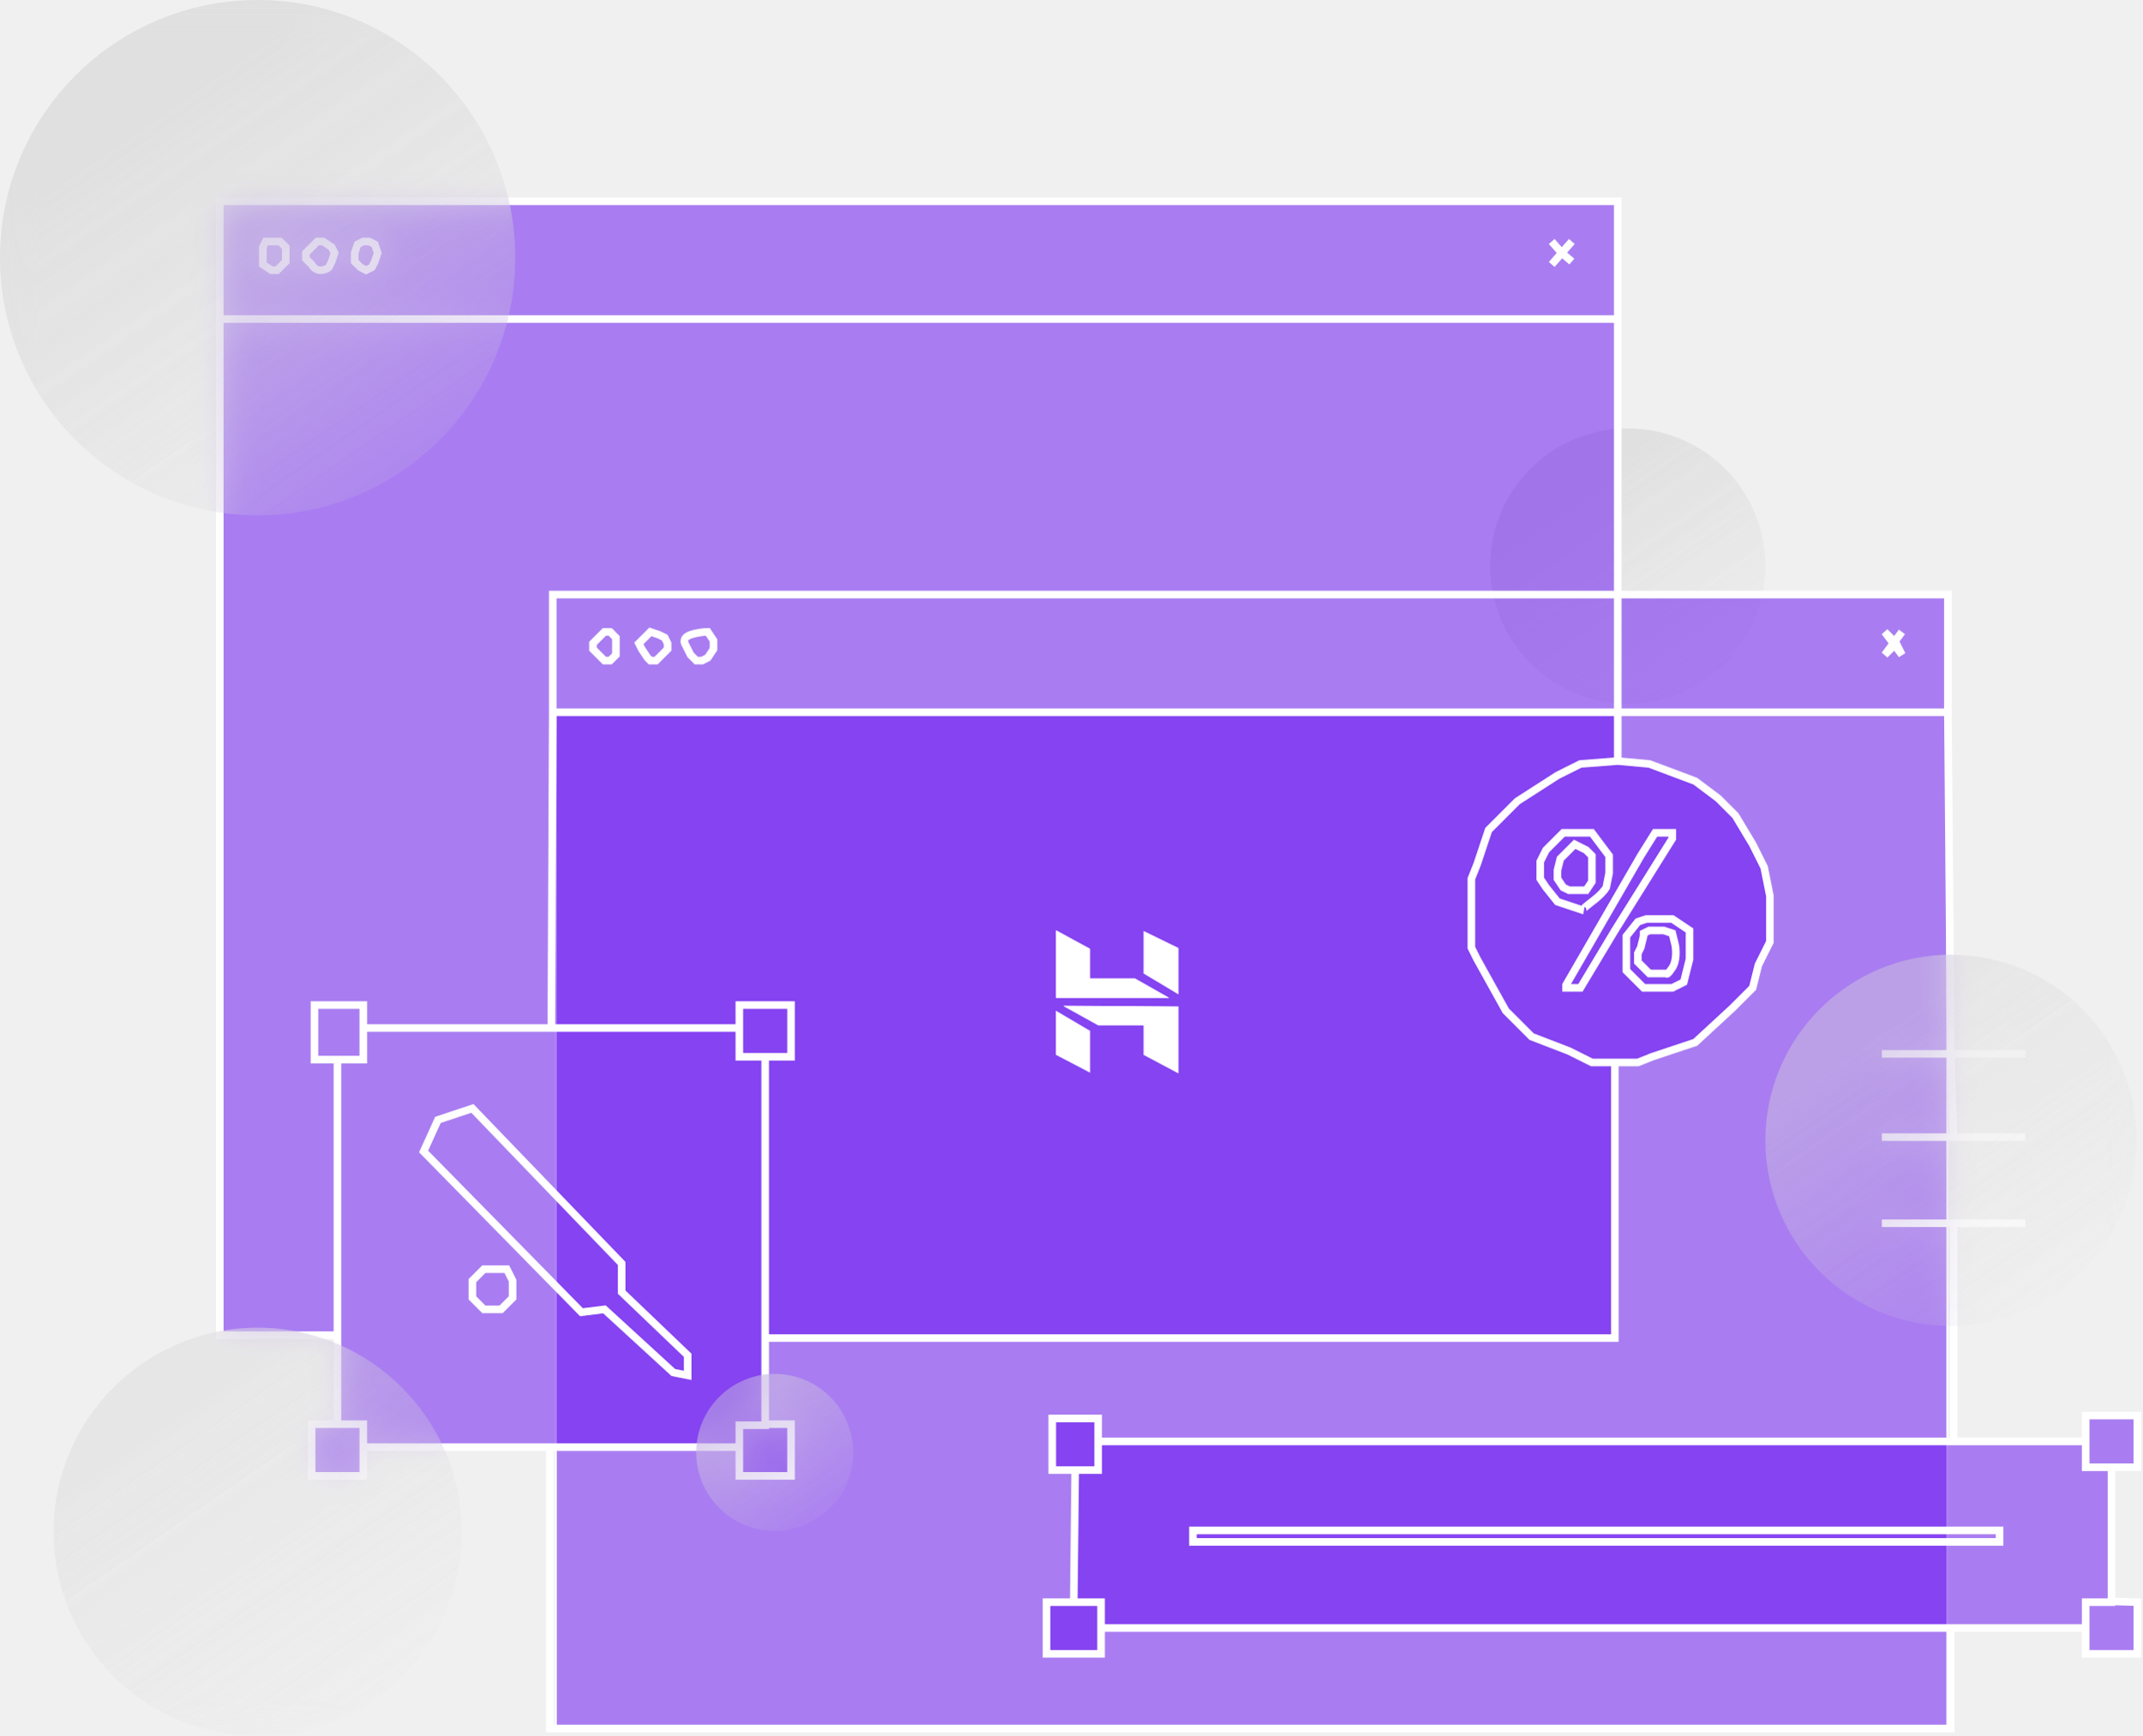
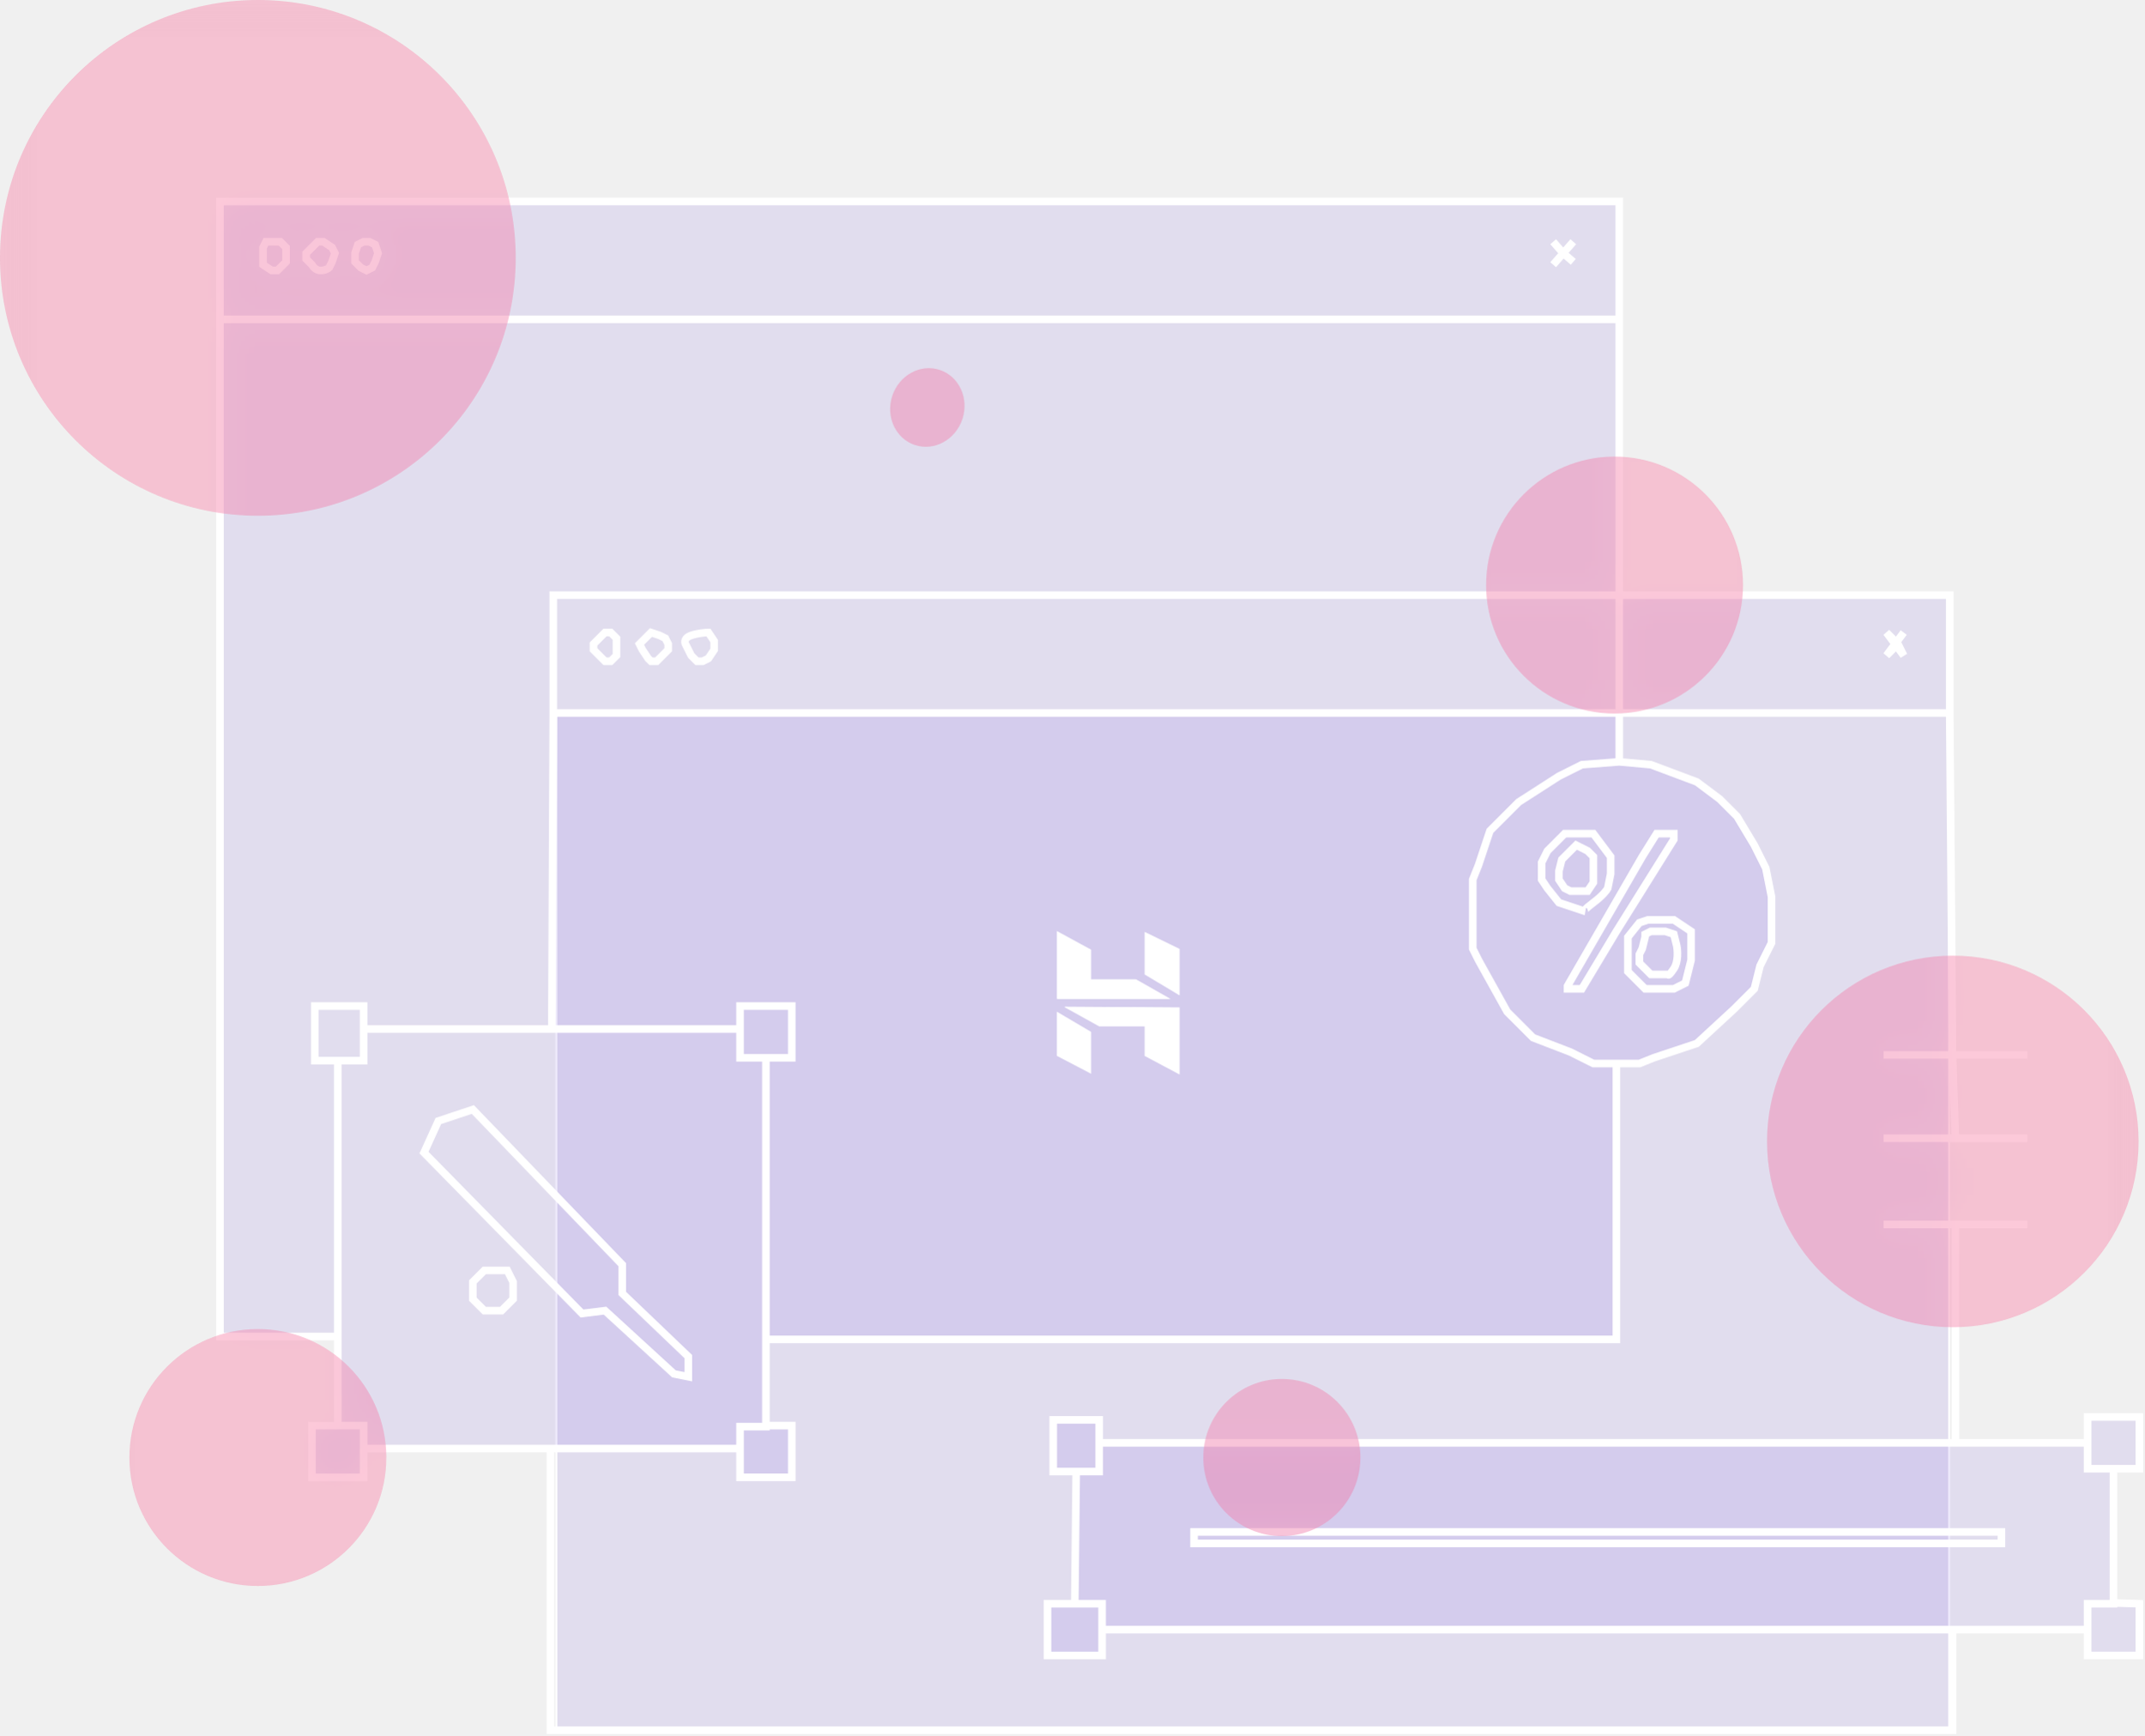
- <svg xmlns="http://www.w3.org/2000/svg" width="1160" height="940" viewBox="0 0 1160 940" fill="none">
-   <path d="M1054.5 386H301V936H1054.5V386Z" fill="#620AF2" fill-opacity="0.5" stroke="white" />
+ <svg xmlns="http://www.w3.org/2000/svg" width="1160" height="939" viewBox="0 0 1160 939" fill="none">
+   <path d="M1054.5 386H301V936H1054.5V386Z" fill="#6233DF" fill-opacity="0.1" stroke="white" />
+   <path d="M182.735 723.032H119V172.735V109H876.047V172.735V321.968H1054.82V385.703H876.047V412.13L893.147 413.684L918.019 423.011L930.455 432.338L939.782 441.665L949.109 457.211L955.327 469.647L958.436 485.192V510.064L952.218 522.5L949.109 534.936L938.227 545.818L918.019 564.472L894.701 572.244L886.929 575.353H874.492V724.586H414.357V771.222H428.348V799.203H400.367V783.658H297.769V936H1056.37V881.592H596.235V895.583H566.699V867.602H581.467L582.244 796.094H569.808V768.113H594.68V780.549H1057.92H1129.43V766.558H1157.41V794.539H1143.42V867.148L1157.41 867.602V895.583H1129.43V881.592H1056.37V936H297.769V783.658H196.726V799.203H168.744V771.222H182.735V723.032Z" fill="#6233DF" fill-opacity="0.1" />
+   <path d="M182.735 723.032H119V172.735M182.735 723.032V573.799M182.735 723.032V771.222M182.735 573.799H170.299V544.263H196.726V556.699M182.735 573.799H196.726V556.699M196.726 556.699H298.546M400.367 556.699V544.263H428.348V572.244H414.357M400.367 556.699V572.244H414.357M400.367 556.699H298.546M414.357 572.244V724.586M414.357 724.586V771.222M414.357 724.586H874.492V575.353M414.357 771.222V771.771H400.367V783.658M414.357 771.222H428.348V799.203H400.367V783.658M400.367 783.658H297.769M297.769 783.658H196.726M297.769 783.658V936H1056.37V881.592M182.735 771.222H196.726V783.658M182.735 771.222H168.744V799.203H196.726V783.658M1056.37 881.592H596.235M1056.37 881.592H1129.43M596.235 881.592V867.602H581.467M596.235 881.592V895.583H566.699V867.602H581.467M581.467 867.602L582.244 796.094M582.244 796.094H594.68V780.549M582.244 796.094H569.808V768.113H594.68V780.549M594.68 780.549H1057.92M1129.43 780.549V766.558H1157.41V794.539H1143.42M1129.43 780.549V794.539H1143.42M1129.43 780.549H1057.92M1143.42 794.539V867.148M1143.42 867.148L1157.41 867.602V895.583H1129.43V881.592M1143.42 867.148V867.602H1129.43V881.592M876.047 172.735V109H119V172.735M876.047 172.735H119M876.047 172.735V321.968M851.175 130.763L845.734 136.981M840.293 143.199L845.734 136.981M845.734 136.981L840.293 130.763M845.734 136.981L851.175 141.645M876.047 321.968H1054.82V385.703M876.047 321.968V385.703M876.047 321.968H299.323C299.323 371.712 299.323 385.185 299.323 385.703M1054.82 385.703H876.047M1054.82 385.703L1056.37 570.69M876.047 385.703H299.323M876.047 385.703V412.13M299.323 385.703L298.546 556.699M876.047 412.13L893.147 413.684L918.019 423.011L930.455 432.338L939.782 441.665L949.109 457.211L955.327 469.647L958.436 485.192V510.064L952.218 522.5L949.109 534.936L938.227 545.818L918.019 564.472L894.701 572.244L886.929 575.353H874.492M876.047 412.13L855.838 413.684L843.402 419.902L821.639 433.893L806.094 449.438C806.094 449.438 805.472 451.303 802.985 458.765C800.498 466.227 799.876 468.092 799.876 468.092L796.767 475.865V513.173L799.876 519.391L815.421 547.372L829.412 561.363L849.62 569.135L862.056 575.353H874.492M1019.06 662.406H1057.92M1096.79 662.406H1057.92M1057.92 662.406V780.549M1019.06 615.771H1057.92M1096.79 615.771H1057.92M1057.92 615.771L1056.37 570.69M1056.37 570.69H1019.06H1096.79H1056.37ZM1029.94 342.177L1020.62 354.613L1026.83 348.395M1026.83 348.395L1029.94 354.613L1020.62 342.177L1026.83 348.395ZM229.37 623.543L237.143 606.444L255.797 600.226L336.632 684.169V699.714L372.385 733.914V744.795L364.613 743.241L327.305 709.041L314.868 710.596L229.37 623.543ZM848.066 534.936H855.838L874.492 503.846L905.583 454.102V450.992H896.256L888.483 463.429L848.066 533.382V534.936ZM849.62 482.083H858.947L862.056 477.419V463.429L858.947 460.32L852.729 457.211L849.62 460.32L844.957 464.983L843.402 471.201V475.865L846.511 480.528L849.62 482.083ZM843.402 488.301L852.729 491.41L857.393 492.964C856.875 492.964 857.082 492.032 862.056 488.301C867.031 484.57 869.311 481.565 869.829 480.528L871.383 472.756V463.429L862.056 450.992H846.511L837.184 460.32L834.075 466.538V475.865L837.184 480.528L843.402 488.301ZM880.711 506.955V525.609L890.038 534.936H905.583L911.801 531.827L914.91 519.391V503.846L910.246 500.737L905.583 497.628H896.256H891.592L886.929 499.182L880.711 506.955ZM890.038 506.955L888.483 513.173L886.929 516.282V520.945L890.038 524.055L893.147 527.164H897.81H902.474C902.474 527.682 903.095 527.785 905.583 524.055C908.07 520.324 907.655 514.209 907.137 511.618L905.583 505.4L900.919 503.846H893.147L890.038 505.4V506.955ZM645.979 834.957H1082.8V828.739H645.979V834.957ZM262.015 709.041H271.342L277.56 702.823V693.496L274.451 687.278H262.015L255.797 693.496V702.823L262.015 709.041ZM333.523 354.613L330.414 357.722H327.305L324.195 354.613L321.086 351.504V348.395L324.195 345.286L327.305 342.177H330.414L333.523 345.286V354.613ZM345.959 348.395L347.513 351.504L350.622 356.167L352.177 357.722H355.286L358.395 354.613L361.504 351.504V348.395L359.949 345.286L356.84 343.731L352.177 342.177L349.068 345.286L345.959 348.395ZM373.94 354.613L372.385 351.504L370.831 348.395C370.313 347.358 370.209 344.975 373.94 343.731C377.671 342.488 381.712 342.177 383.267 342.177L386.376 346.84V351.504L383.267 356.167L380.158 357.722H377.049L373.94 354.613ZM146.981 146.308H150.09L153.199 143.199L154.754 141.645V133.872L151.645 130.763H146.981H143.872L142.318 133.872V136.981V140.09V143.199L146.981 146.308ZM168.744 133.872L165.635 136.981V140.09L168.744 143.199C169.263 144.236 170.921 146.308 173.408 146.308C175.895 146.308 177.553 145.272 178.071 144.754L179.626 141.645L181.18 136.981L179.626 133.872L174.962 130.763H171.853L168.744 133.872ZM192.062 136.981V141.645L195.171 144.754L198.28 146.308L201.389 144.754L202.944 141.645L204.498 136.981L202.944 132.318L199.835 130.763H196.726L193.617 132.318L192.062 136.981Z" stroke="white" stroke-width="4.11" />
  <g filter="url(#filter0_b_120_6)">
-     <circle cx="881.5" cy="306.5" r="74.5" fill="url(#paint0_linear_120_6)" fill-opacity="0.67" />
+     <circle cx="139.5" cy="139.5" r="139.5" fill="#FC5185" fill-opacity="0.3" />
  </g>
-   <path d="M182.735 723.032H119V172.735V109H876.047V172.735V321.968H1054.82V385.703H876.047V412.13L893.147 413.684L918.019 423.011L930.455 432.338L939.782 441.665L949.109 457.211L955.327 469.647L958.436 485.192V510.064L952.218 522.5L949.109 534.936L938.227 545.818L918.019 564.472L894.701 572.244L886.929 575.353H874.492V724.586H414.357V771.222H428.348V799.203H400.367V783.658H297.769V936H1056.37V881.592H596.235V895.583H566.699V867.602H581.467L582.244 796.094H569.808V768.113H594.68V780.549H1057.92H1129.43V766.558H1157.41V794.539H1143.42V867.148L1157.41 867.602V895.583H1129.43V881.592H1056.37V936H297.769V783.658H196.726V799.203H168.744V771.222H182.735V723.032Z" fill="#620AF2" fill-opacity="0.5" />
-   <path d="M182.735 723.032H119V172.735M182.735 723.032V573.799M182.735 723.032V771.222M182.735 573.799H170.299V544.263H196.726V556.699M182.735 573.799H196.726V556.699M196.726 556.699H298.546M400.367 556.699V544.263H428.348V572.244H414.357M400.367 556.699V572.244H414.357M400.367 556.699H298.546M414.357 572.244V724.586M414.357 724.586V771.222M414.357 724.586H874.492V575.353M414.357 771.222V771.772H400.367V783.658M414.357 771.222H428.348V799.203H400.367V783.658M400.367 783.658H297.769M297.769 783.658H196.726M297.769 783.658V936H1056.37V881.592M182.735 771.222H196.726V783.658M182.735 771.222H168.744V799.203H196.726V783.658M1056.37 881.592H596.235M1056.37 881.592H1129.43M596.235 881.592V867.602H581.467M596.235 881.592V895.583H566.699V867.602H581.467M581.467 867.602L582.244 796.094M582.244 796.094H594.68V780.549M582.244 796.094H569.808V768.113H594.68V780.549M594.68 780.549H1057.92M1129.43 780.549V766.558H1157.41V794.539H1143.42M1129.43 780.549V794.539H1143.42M1129.43 780.549H1057.92M1143.42 794.539V867.148M1143.42 867.148L1157.41 867.602V895.583H1129.43V881.592M1143.42 867.148V867.602H1129.43V881.592M876.047 172.735V109H119V172.735M876.047 172.735H119M876.047 172.735V321.968M851.175 130.763L845.734 136.981M840.293 143.199L845.734 136.981M845.734 136.981L840.293 130.763M845.734 136.981L851.175 141.645M876.047 321.968H1054.82V385.703M876.047 321.968V385.703M876.047 321.968H299.323C299.323 371.712 299.323 385.185 299.323 385.703M1054.82 385.703H876.047M1054.82 385.703L1056.37 570.69M876.047 385.703H299.323M876.047 385.703V412.13M299.323 385.703L298.546 556.699M876.047 412.13L893.147 413.684L918.019 423.011L930.455 432.338L939.782 441.665L949.109 457.211L955.327 469.647L958.436 485.192V510.064L952.218 522.5L949.109 534.936L938.227 545.818L918.019 564.472L894.701 572.244L886.929 575.353H874.492M876.047 412.13L855.838 413.684L843.402 419.902L821.639 433.893L806.094 449.438C806.094 449.438 805.472 451.303 802.985 458.765C800.498 466.227 799.876 468.092 799.876 468.092L796.767 475.865V513.173L799.876 519.391L815.421 547.372L829.412 561.363L849.62 569.135L862.056 575.353H874.492M1019.06 662.406H1057.92M1096.79 662.406H1057.92M1057.92 662.406V780.549M1019.06 615.771H1057.92M1096.79 615.771H1057.92M1057.92 615.771L1056.37 570.69M1056.37 570.69H1019.06H1096.79H1056.37ZM1029.94 342.177L1020.62 354.613L1026.83 348.395M1026.83 348.395L1029.94 354.613L1020.62 342.177L1026.83 348.395ZM229.37 623.543L237.143 606.444L255.797 600.226L336.632 684.169V699.714L372.385 733.914V744.795L364.613 743.241L327.305 709.041L314.868 710.596L229.37 623.543ZM848.066 534.936H855.838L874.492 503.846L905.583 454.102V450.992H896.256L888.483 463.429L848.066 533.382V534.936ZM849.62 482.083H858.947L862.056 477.419V463.429L858.947 460.32L852.729 457.211L849.62 460.32L844.957 464.983L843.402 471.201V475.865L846.511 480.528L849.62 482.083ZM843.402 488.301L852.729 491.41L857.393 492.964C856.875 492.964 857.082 492.032 862.056 488.301C867.031 484.57 869.311 481.565 869.829 480.528L871.383 472.756V463.429L862.056 450.992H846.511L837.184 460.32L834.075 466.538V475.865L837.184 480.528L843.402 488.301ZM880.711 506.955V525.609L890.038 534.936H905.583L911.801 531.827L914.91 519.391V503.846L910.246 500.737L905.583 497.628H896.256H891.592L886.929 499.182L880.711 506.955ZM890.038 506.955L888.483 513.173L886.929 516.282V520.945L890.038 524.055L893.147 527.164H897.81H902.474C902.474 527.682 903.096 527.785 905.583 524.055C908.07 520.324 907.655 514.209 907.137 511.618L905.583 505.4L900.919 503.846H893.147L890.038 505.4V506.955ZM645.979 834.957H1082.8V828.739H645.979V834.957ZM262.015 709.041H271.342L277.56 702.823V693.496L274.451 687.278H262.015L255.797 693.496V702.823L262.015 709.041ZM333.523 354.613L330.414 357.722H327.305L324.195 354.613L321.086 351.504V348.395L324.195 345.286L327.305 342.177H330.414L333.523 345.286V354.613ZM345.959 348.395L347.513 351.504L350.622 356.167L352.177 357.722H355.286L358.395 354.613L361.504 351.504V348.395L359.949 345.286L356.84 343.731L352.177 342.177L349.068 345.286L345.959 348.395ZM373.94 354.613L372.385 351.504L370.831 348.395C370.313 347.358 370.209 344.975 373.94 343.731C377.671 342.488 381.712 342.177 383.267 342.177L386.376 346.84V351.504L383.267 356.167L380.158 357.722H377.049L373.94 354.613ZM146.981 146.308H150.09L153.199 143.199L154.754 141.645V133.872L151.645 130.763H146.981H143.872L142.318 133.872V136.981V140.09V143.199L146.981 146.308ZM168.744 133.872L165.635 136.981V140.09L168.744 143.199C169.263 144.236 170.921 146.308 173.408 146.308C175.895 146.308 177.553 145.272 178.071 144.754L179.626 141.645L181.18 136.981L179.626 133.872L174.962 130.763H171.853L168.744 133.872ZM192.062 136.981V141.645L195.171 144.754L198.28 146.308L201.389 144.754L202.944 141.645L204.498 136.981L202.944 132.318L199.835 130.763H196.726L193.617 132.318L192.062 136.981Z" stroke="white" stroke-width="4.11" />
  <g filter="url(#filter1_b_120_6)">
-     <circle cx="139.5" cy="139.5" r="139.5" fill="url(#paint1_linear_120_6)" fill-opacity="0.67" />
+     <circle cx="1056.5" cy="617.5" r="100.5" fill="#FC5185" fill-opacity="0.3" />
  </g>
  <g filter="url(#filter2_b_120_6)">
-     <circle cx="1056.5" cy="617.5" r="100.5" fill="url(#paint2_linear_120_6)" fill-opacity="0.38" />
+     <circle cx="693.5" cy="788.5" r="42.5" fill="#FC5185" fill-opacity="0.3" />
  </g>
  <g filter="url(#filter3_b_120_6)">
-     <circle cx="419.5" cy="786.5" r="42.5" fill="url(#paint3_linear_120_6)" fill-opacity="0.38" />
+     <ellipse cx="501.695" cy="220.429" rx="19.984" ry="21.403" transform="rotate(-161.811 501.695 220.429)" fill="#FC5185" fill-opacity="0.3" />
  </g>
  <g filter="url(#filter4_b_120_6)">
-     <circle cx="139.5" cy="829.5" r="110.5" fill="url(#paint4_linear_120_6)" fill-opacity="0.38" />
+     <circle cx="139.5" cy="788.5" r="69.5" fill="#FC5185" fill-opacity="0.3" />
+   </g>
+   <g filter="url(#filter5_b_120_6)">
+     <circle cx="873.5" cy="316.5" r="69.5" fill="#FC5185" fill-opacity="0.3" />
  </g>
  <path d="M590.15 513.882L572 504V540.235H632.638L614.487 529.941H590.15V513.882Z" fill="white" />
  <path d="M638 545.176L576.125 544.765L594.688 555.059H619.438V571.118L638 581V545.176Z" fill="white" />
  <path d="M590.15 558.353L572 547.647V571.118L590.15 580.588V558.353Z" fill="white" />
  <path d="M619.438 527.059V504.412L638 513.471V538.176L619.438 527.059Z" fill="white" />
  <path d="M590.15 513.882L572 504V540.235H632.638L614.487 529.941H590.15V513.882Z" stroke="white" stroke-width="0.355" />
  <path d="M638 545.176L576.125 544.765L594.688 555.059H619.438V571.118L638 581V545.176Z" stroke="white" stroke-width="0.355" />
  <path d="M590.15 558.353L572 547.647V571.118L590.15 580.588V558.353Z" stroke="white" stroke-width="0.355" />
  <path d="M619.438 527.059V504.412L638 513.471V538.176L619.438 527.059Z" stroke="white" stroke-width="0.355" />
  <defs>
-     <filter id="filter0_b_120_6" x="790" y="215" width="183" height="183" filterUnits="userSpaceOnUse" color-interpolation-filters="sRGB">
+     <filter id="filter0_b_120_6" x="-17" y="-17" width="313" height="313" filterUnits="userSpaceOnUse" color-interpolation-filters="sRGB">
      <feFlood flood-opacity="0" result="BackgroundImageFix" />
      <feGaussianBlur in="BackgroundImage" stdDeviation="8.5" />
      <feComposite in2="SourceAlpha" operator="in" result="effect1_backgroundBlur_120_6" />
      <feBlend mode="normal" in="SourceGraphic" in2="effect1_backgroundBlur_120_6" result="shape" />
    </filter>
-     <filter id="filter1_b_120_6" x="-17" y="-17" width="313" height="313" filterUnits="userSpaceOnUse" color-interpolation-filters="sRGB">
+     <filter id="filter1_b_120_6" x="939" y="500" width="235" height="235" filterUnits="userSpaceOnUse" color-interpolation-filters="sRGB">
      <feFlood flood-opacity="0" result="BackgroundImageFix" />
      <feGaussianBlur in="BackgroundImage" stdDeviation="8.5" />
      <feComposite in2="SourceAlpha" operator="in" result="effect1_backgroundBlur_120_6" />
      <feBlend mode="normal" in="SourceGraphic" in2="effect1_backgroundBlur_120_6" result="shape" />
    </filter>
-     <filter id="filter2_b_120_6" x="939" y="500" width="235" height="235" filterUnits="userSpaceOnUse" color-interpolation-filters="sRGB">
+     <filter id="filter2_b_120_6" x="634" y="729" width="119" height="119" filterUnits="userSpaceOnUse" color-interpolation-filters="sRGB">
      <feFlood flood-opacity="0" result="BackgroundImageFix" />
      <feGaussianBlur in="BackgroundImage" stdDeviation="8.5" />
      <feComposite in2="SourceAlpha" operator="in" result="effect1_backgroundBlur_120_6" />
      <feBlend mode="normal" in="SourceGraphic" in2="effect1_backgroundBlur_120_6" result="shape" />
    </filter>
-     <filter id="filter3_b_120_6" x="360" y="727" width="119" height="119" filterUnits="userSpaceOnUse" color-interpolation-filters="sRGB">
+     <filter id="filter3_b_120_6" x="464.563" y="182.154" width="74.265" height="76.549" filterUnits="userSpaceOnUse" color-interpolation-filters="sRGB">
      <feFlood flood-opacity="0" result="BackgroundImageFix" />
      <feGaussianBlur in="BackgroundImage" stdDeviation="8.5" />
      <feComposite in2="SourceAlpha" operator="in" result="effect1_backgroundBlur_120_6" />
      <feBlend mode="normal" in="SourceGraphic" in2="effect1_backgroundBlur_120_6" result="shape" />
    </filter>
-     <filter id="filter4_b_120_6" x="12" y="702" width="255" height="255" filterUnits="userSpaceOnUse" color-interpolation-filters="sRGB">
+     <filter id="filter4_b_120_6" x="53" y="702" width="173" height="173" filterUnits="userSpaceOnUse" color-interpolation-filters="sRGB">
      <feFlood flood-opacity="0" result="BackgroundImageFix" />
      <feGaussianBlur in="BackgroundImage" stdDeviation="8.5" />
      <feComposite in2="SourceAlpha" operator="in" result="effect1_backgroundBlur_120_6" />
      <feBlend mode="normal" in="SourceGraphic" in2="effect1_backgroundBlur_120_6" result="shape" />
    </filter>
-     <linearGradient id="paint0_linear_120_6" x1="864.41" y1="256.566" x2="950.125" y2="381" gradientUnits="userSpaceOnUse">
-       <stop stop-color="#D9D9D9" />
-       <stop offset="1" stop-color="#D9D9D9" stop-opacity="0" />
-     </linearGradient>
-     <linearGradient id="paint1_linear_120_6" x1="107.5" y1="46" x2="268" y2="279" gradientUnits="userSpaceOnUse">
-       <stop stop-color="#D9D9D9" />
-       <stop offset="1" stop-color="#D9D9D9" stop-opacity="0" />
-     </linearGradient>
-     <linearGradient id="paint2_linear_120_6" x1="1033.45" y1="550.14" x2="1149.08" y2="718" gradientUnits="userSpaceOnUse">
-       <stop stop-color="#D9D9D9" />
-       <stop offset="1" stop-color="#D9D9D9" stop-opacity="0" />
-     </linearGradient>
-     <linearGradient id="paint3_linear_120_6" x1="409.751" y1="758.014" x2="458.649" y2="829" gradientUnits="userSpaceOnUse">
-       <stop stop-color="#D9D9D9" />
-       <stop offset="1" stop-color="#D9D9D9" stop-opacity="0" />
-     </linearGradient>
-     <linearGradient id="paint4_linear_120_6" x1="114.152" y1="755.437" x2="241.287" y2="940" gradientUnits="userSpaceOnUse">
-       <stop stop-color="#D9D9D9" />
-       <stop offset="1" stop-color="#D9D9D9" stop-opacity="0" />
-     </linearGradient>
+     <filter id="filter5_b_120_6" x="787" y="230" width="173" height="173" filterUnits="userSpaceOnUse" color-interpolation-filters="sRGB">
+       <feFlood flood-opacity="0" result="BackgroundImageFix" />
+       <feGaussianBlur in="BackgroundImage" stdDeviation="8.5" />
+       <feComposite in2="SourceAlpha" operator="in" result="effect1_backgroundBlur_120_6" />
+       <feBlend mode="normal" in="SourceGraphic" in2="effect1_backgroundBlur_120_6" result="shape" />
+     </filter>
  </defs>
</svg>
